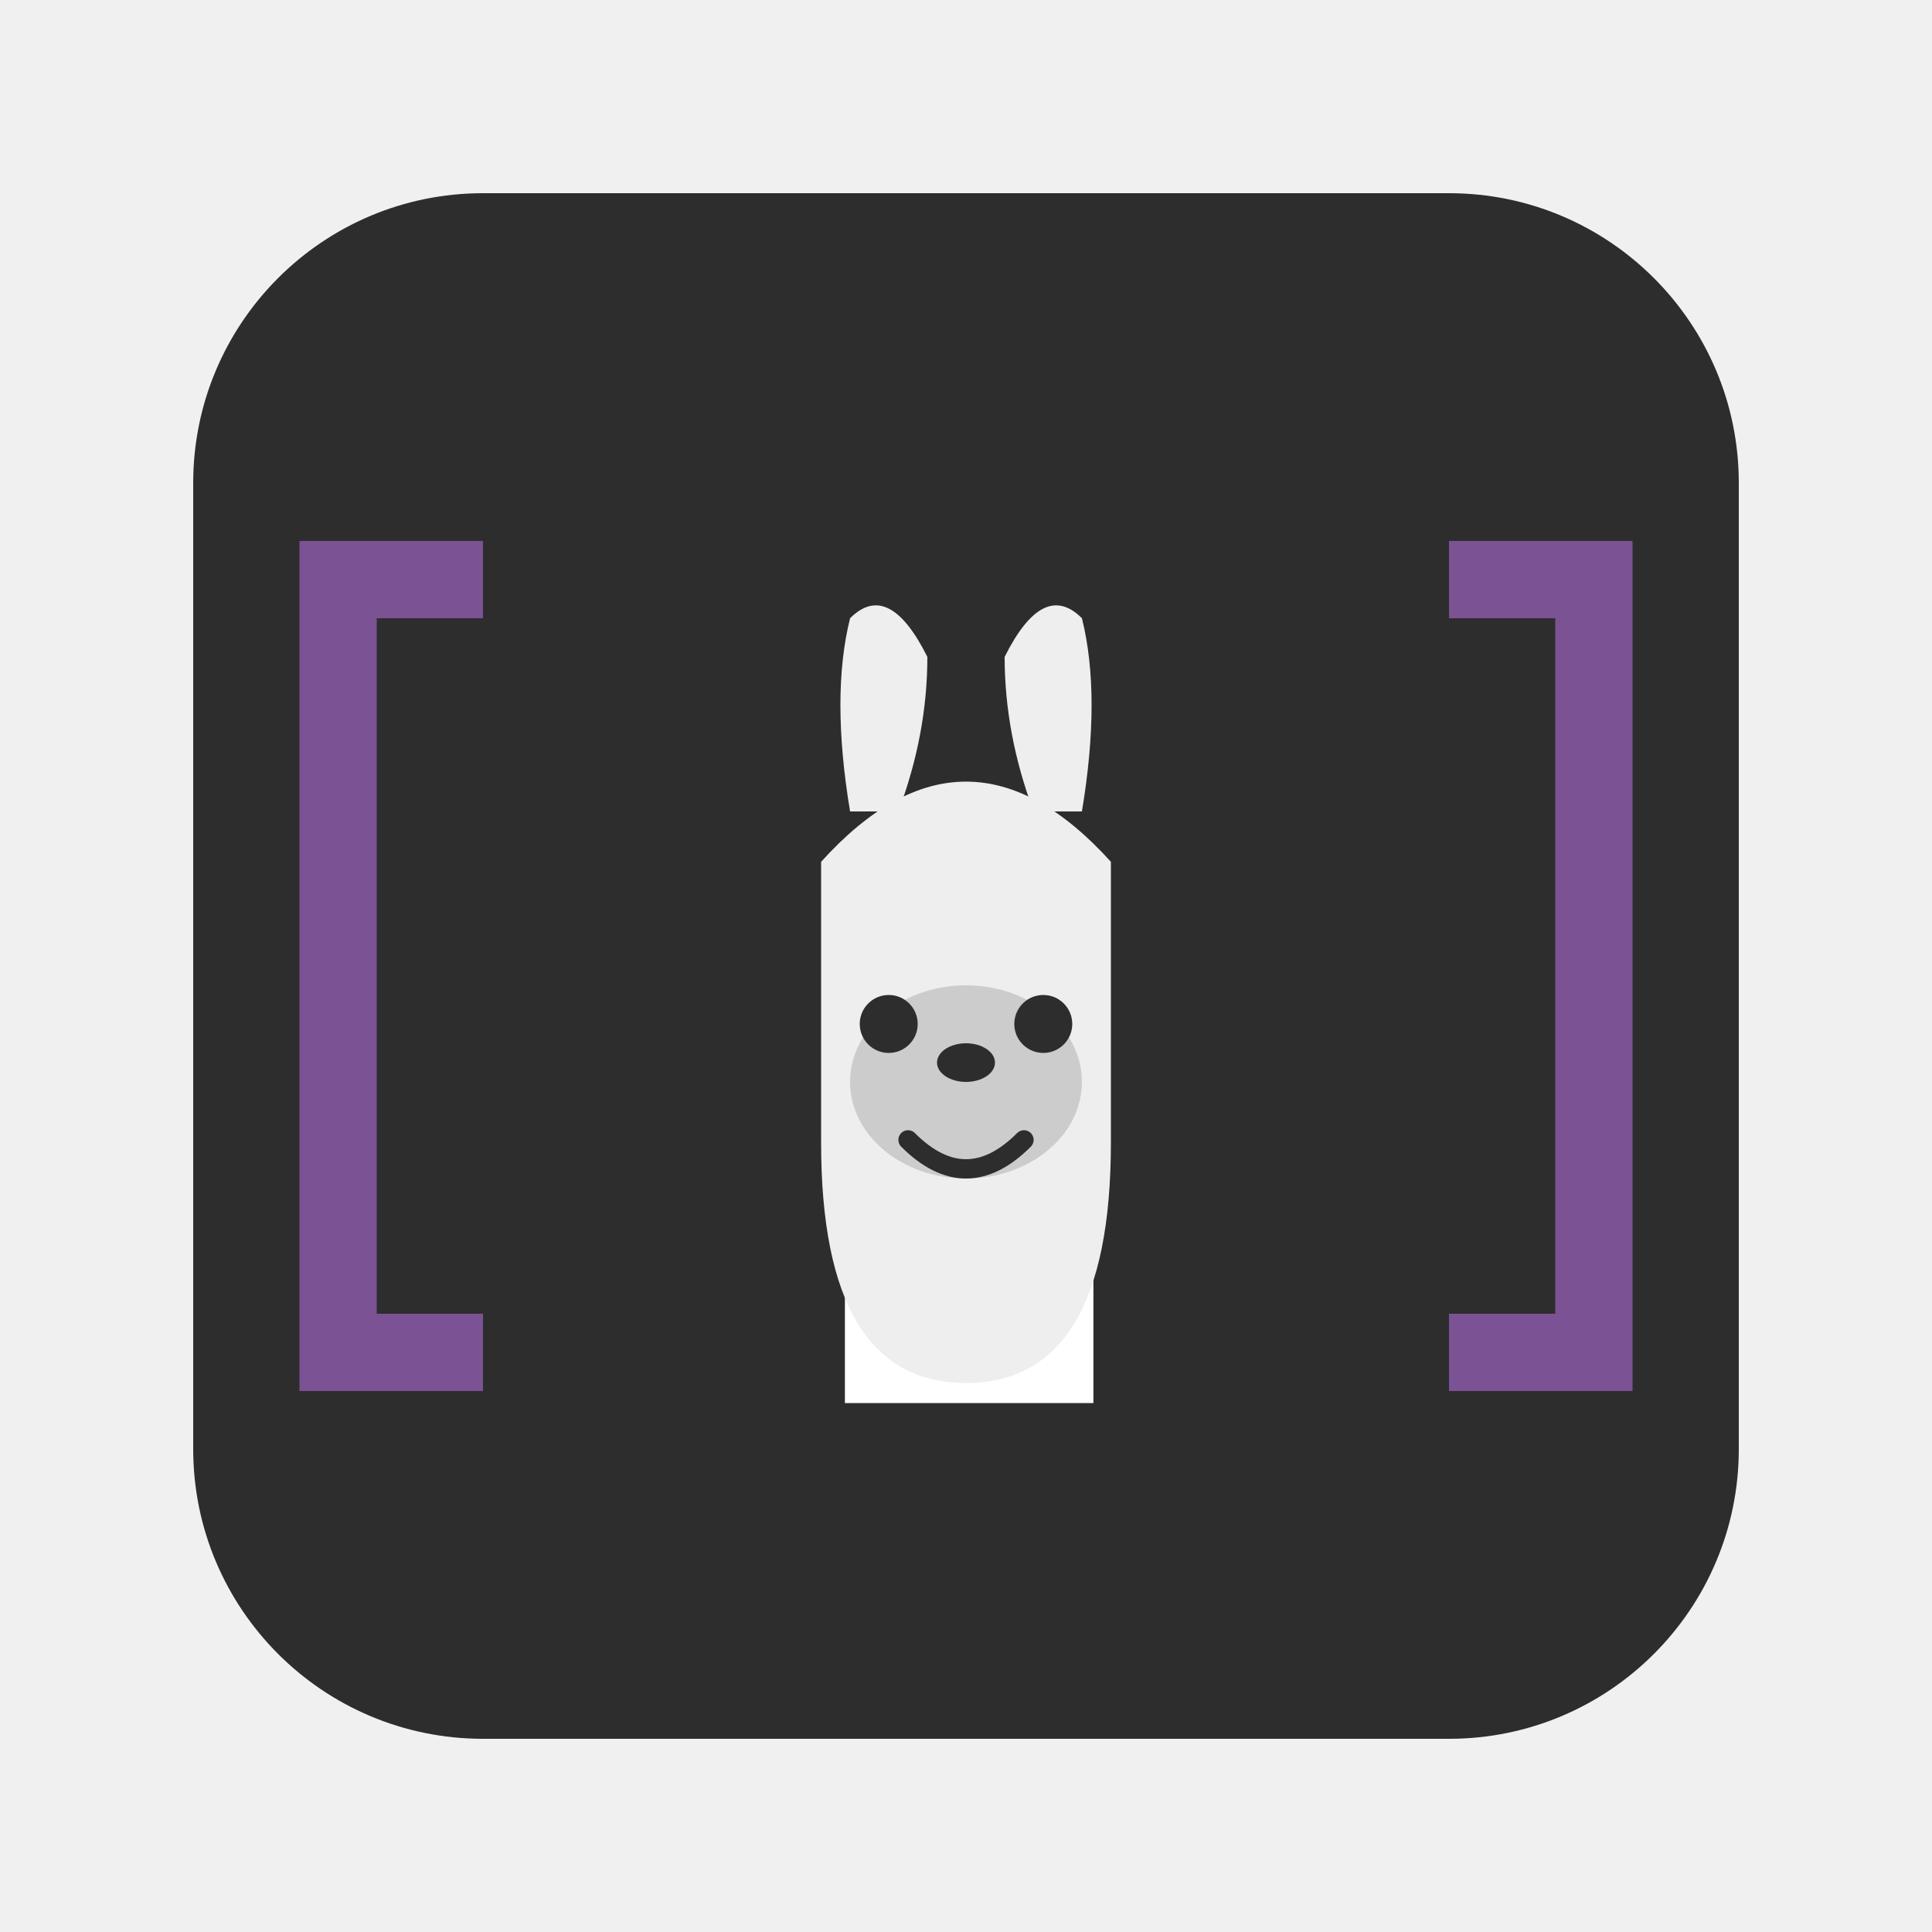
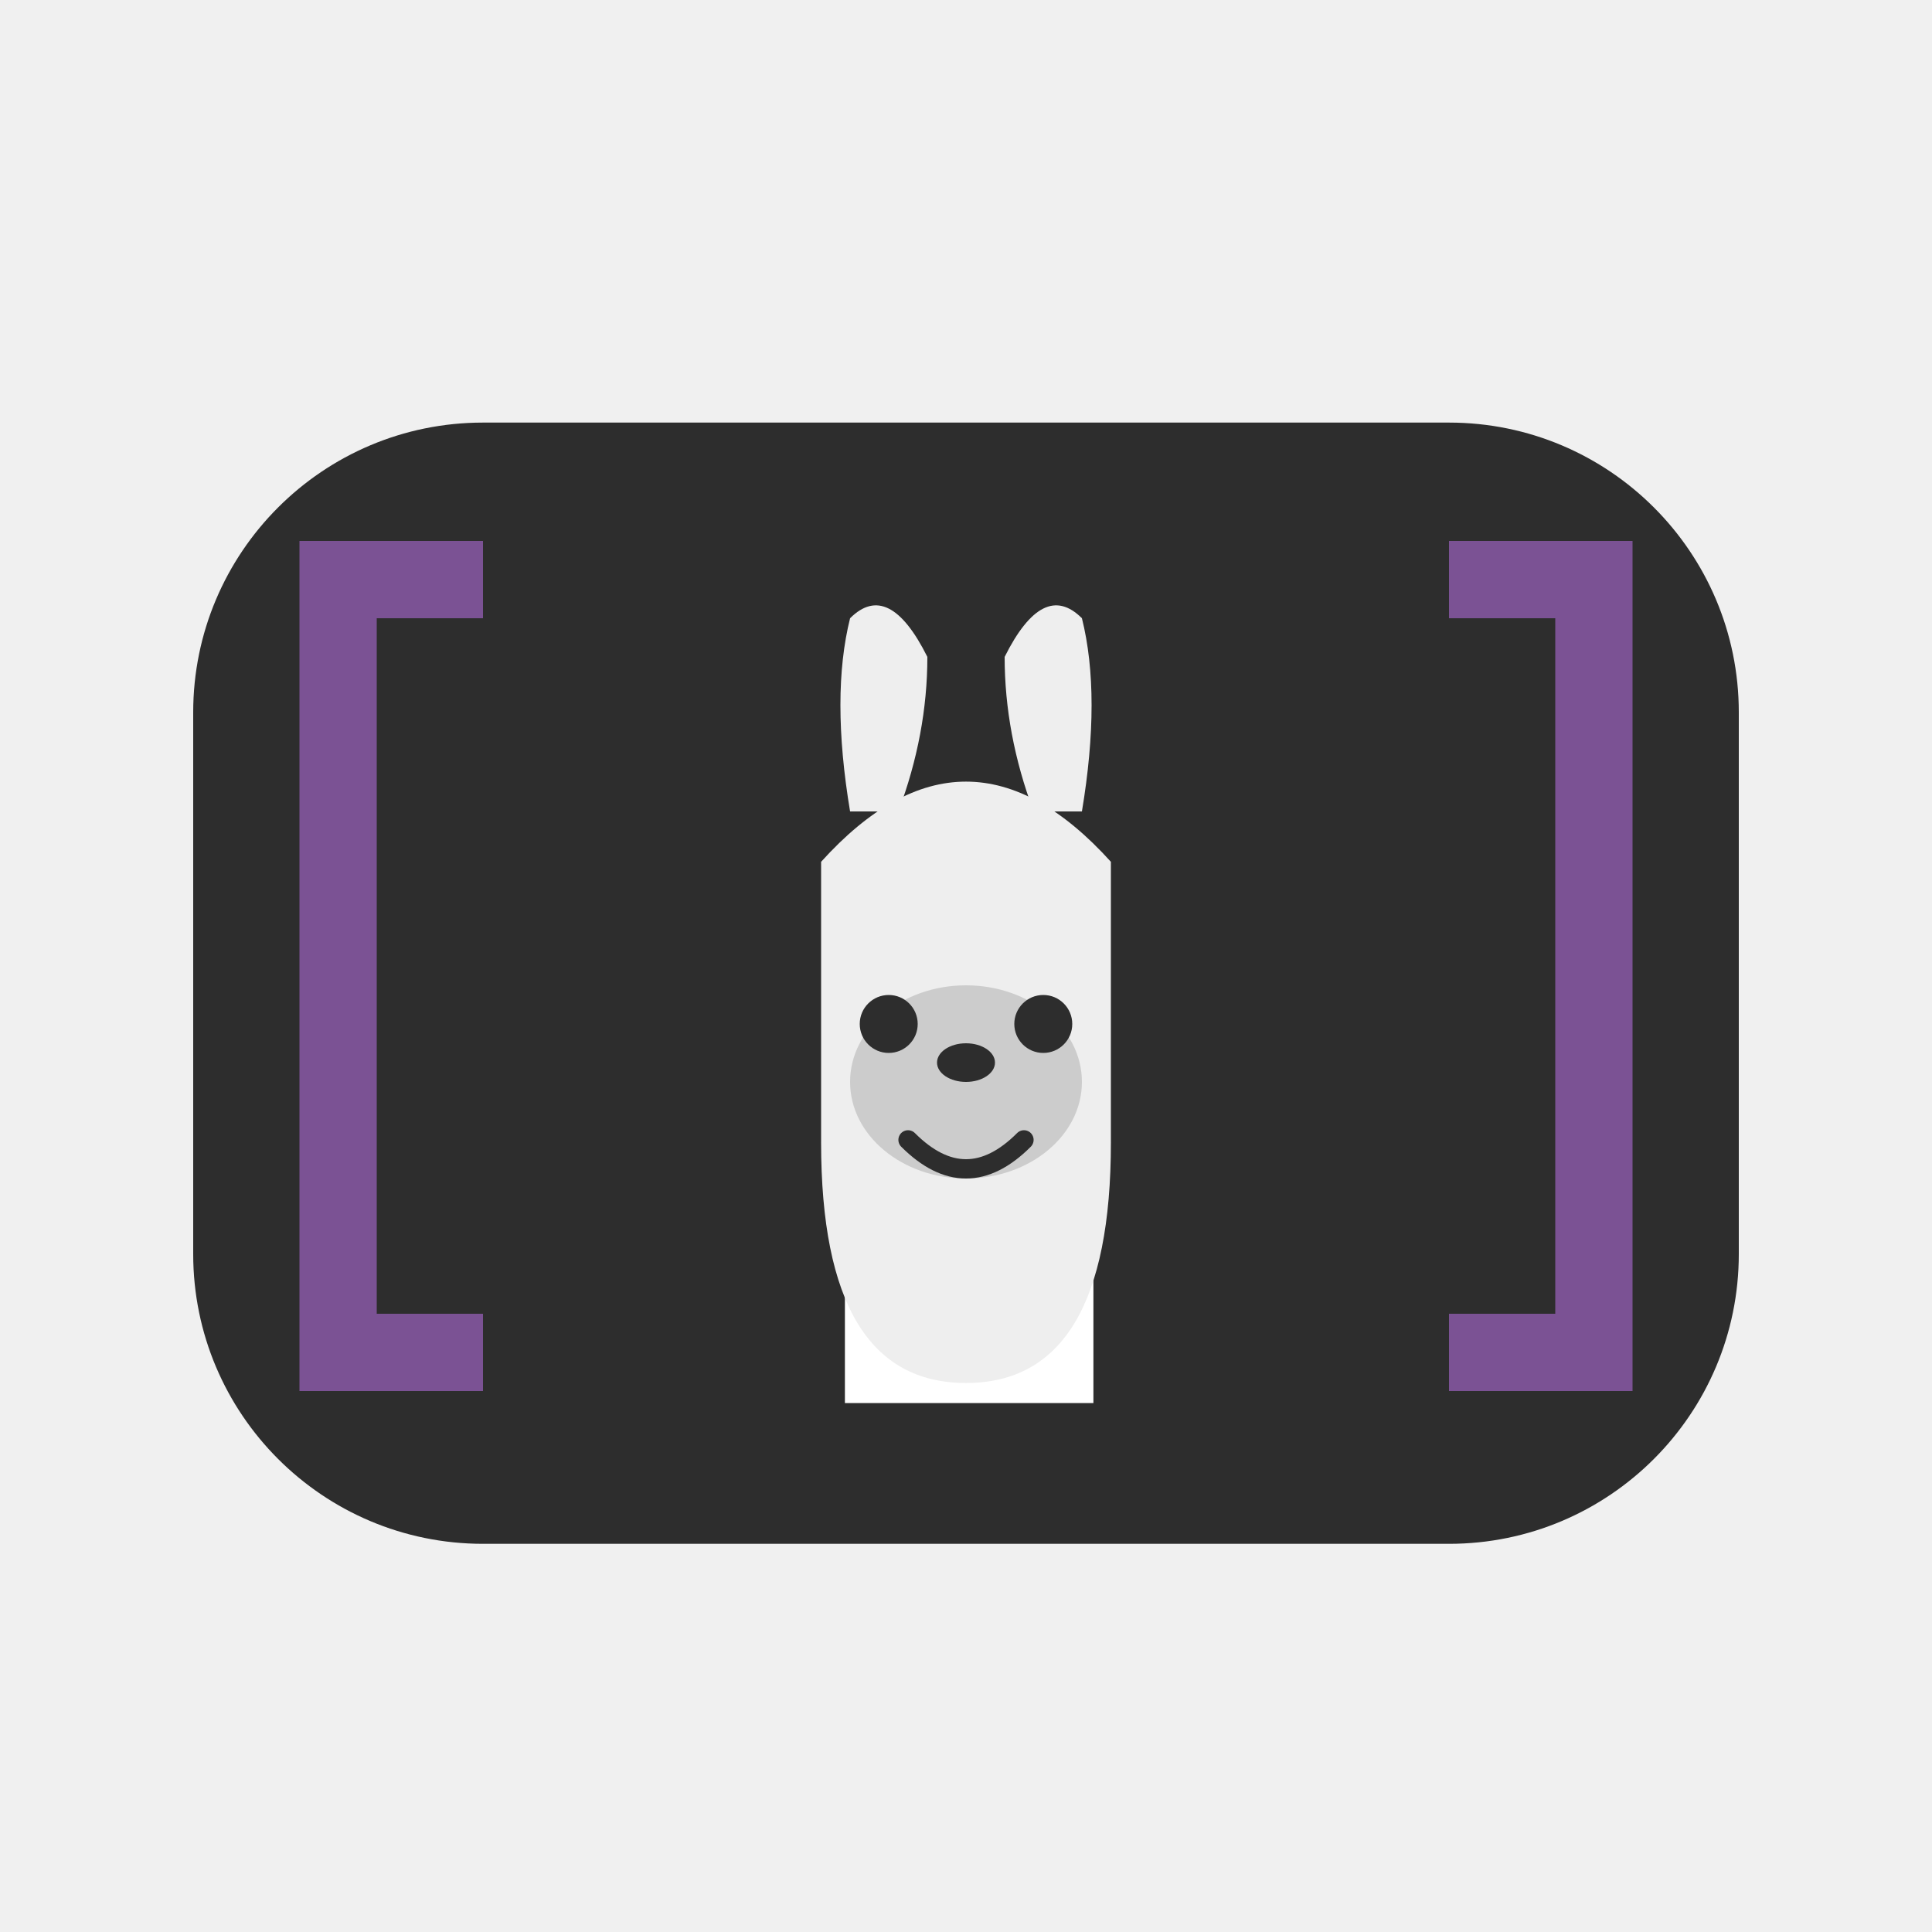
<svg xmlns="http://www.w3.org/2000/svg" width="200" height="200" viewBox="0 0 200 200" version="1.1" id="svg6">
  <defs id="defs6" />
-   <rect x="20" y="20" width="160" height="160" rx="30" fill="#2d2d2d" id="rect1" />
+   <rect x="20" y="43.746" width="160" height="116.07" rx="30" fill="#2d2d2d" id="rect1" style="stroke-width:0.852" />
  <rect style="fill:#ffffff;fill-opacity:1" id="rect6" width="25.725" height="26.516" x="87.464" y="118.729" />
  <path d="M50 60 L35 60 L35 140 L50 140" stroke="#7B5294" stroke-width="8" fill="none" id="path1" />
  <path d="M150 60 L165 60 L165 140 L150 140" stroke="#7B5294" stroke-width="8" fill="none" id="path2" />
  <path d="m 88,84 q -2,-12 0,-20 4,-4 8,4 0,8 -3,16 z" fill="#eeeeee" id="path3" />
  <path d="m 112,84 q 2,-12 0,-20 -4,-4 -8,4 0,8 3,16 z" fill="#eeeeee" id="path4" />
  <path d="m 85,89.214 q 15,-16.601 30,0 v 29.051 q 0,24.901 -15,24.901 -15,0 -15,-24.901 z" fill="#eeeeee" id="path5" style="stroke-width:0.911" />
  <ellipse cx="100" cy="112" rx="12" ry="10" fill="#ccc" id="ellipse5" />
  <circle cx="92" cy="106" r="3" fill="#2d2d2d" id="circle5" />
  <circle cx="108" cy="106" r="3" fill="#2d2d2d" id="circle6" />
  <ellipse cx="100" cy="110" rx="3" ry="2" fill="#2d2d2d" id="ellipse6" />
  <path d="M94 118 Q100 124 106 118" stroke="#2d2d2d" stroke-width="2" fill="none" stroke-linecap="round" id="path6" />
</svg>
